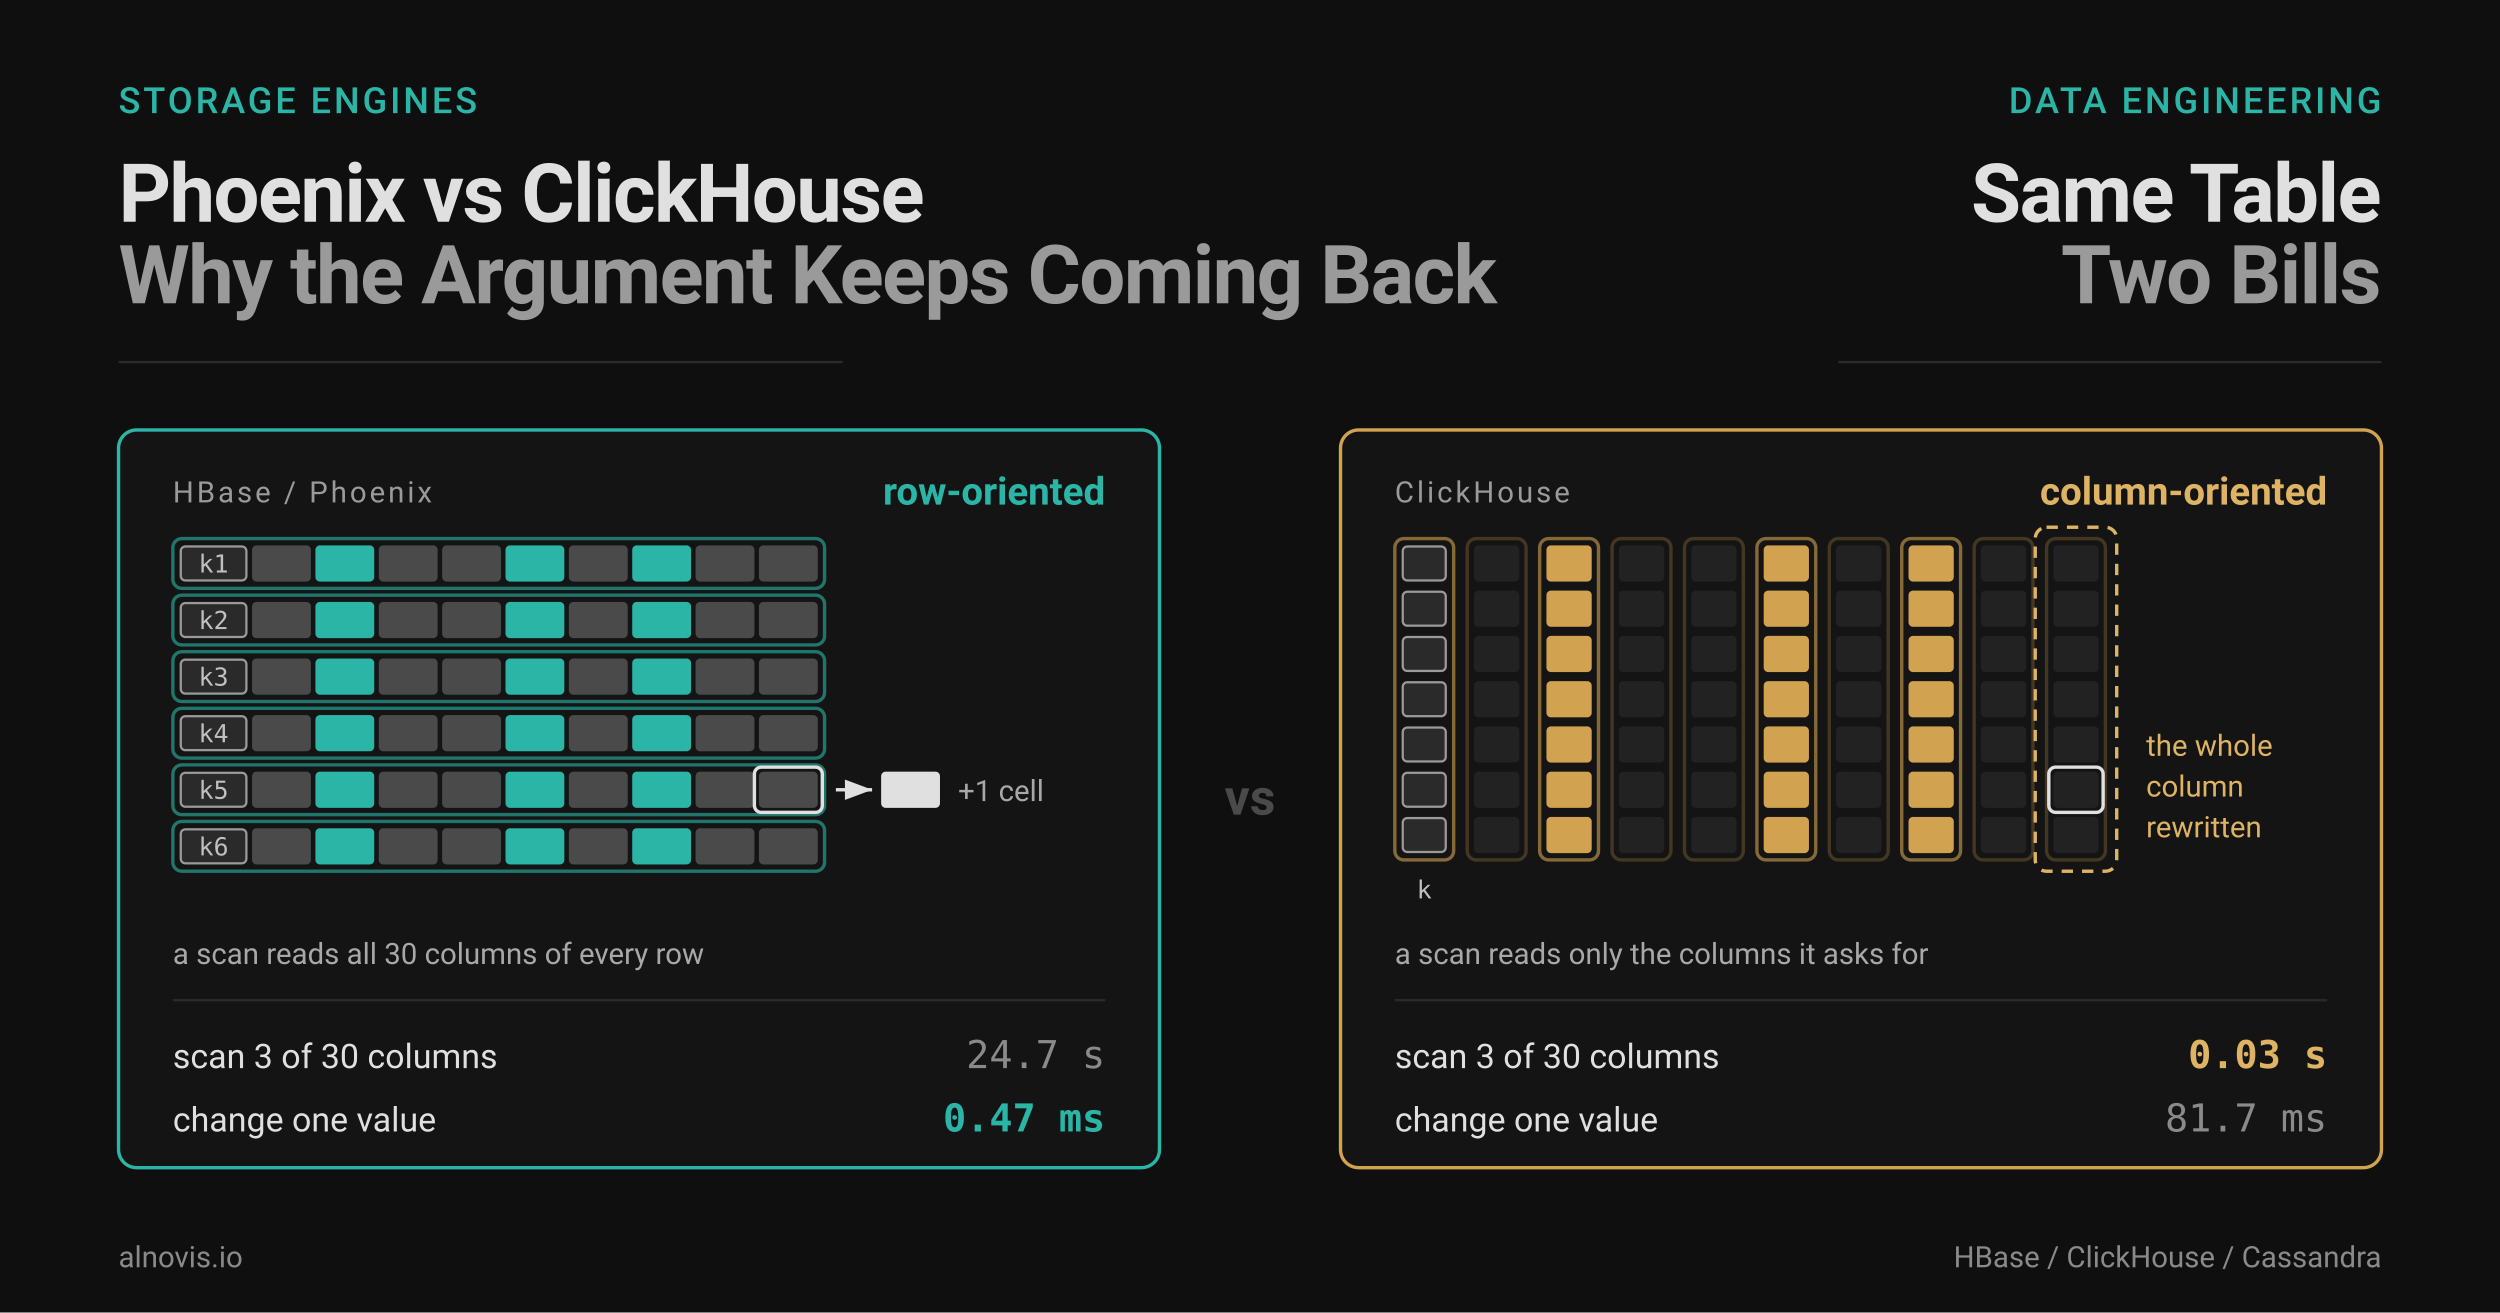
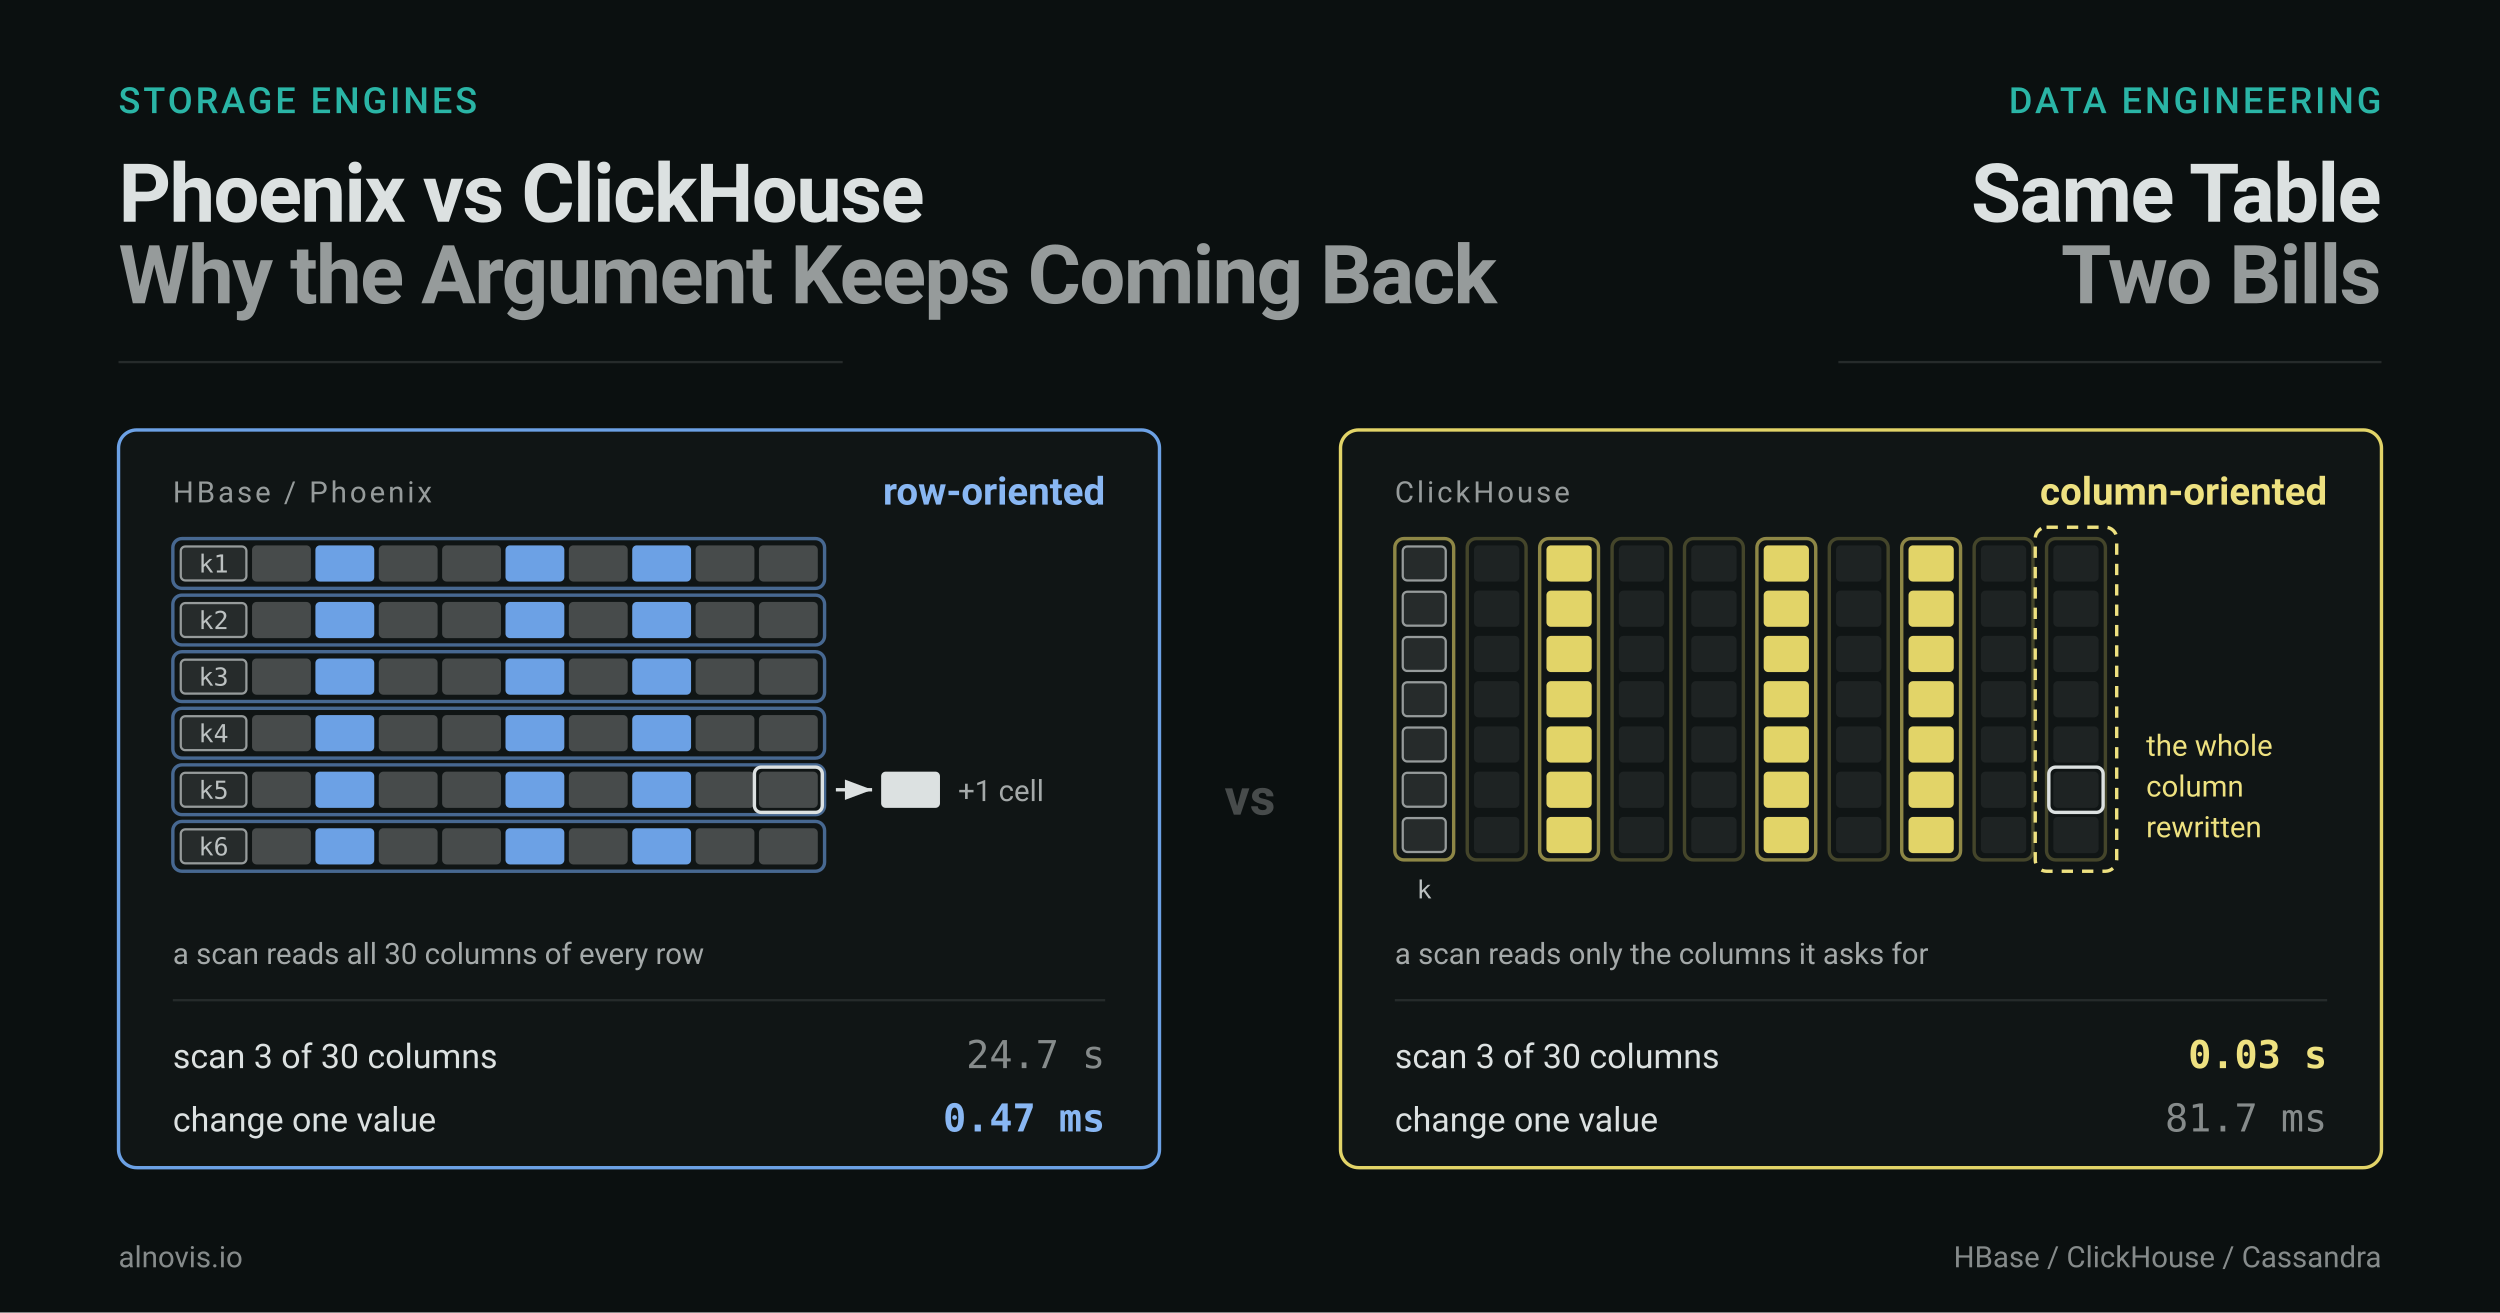
<svg xmlns="http://www.w3.org/2000/svg" width="1200" height="630" viewBox="75 50 1050 580">
  <style>
    text { font-family: -apple-system, BlinkMacSystemFont, "Segoe UI", Roboto, sans-serif; }
-     .bg { fill: #0f0f0f; }
-     .text { fill: #e0e0e0; }
+     .bg { fill: #0b1010; }
+     .text { fill: #dce1e1; }
    .mono { font-family: "SF Mono", "Fira Code", "Cascadia Code", monospace; }
    .title { font-size: 36px; font-weight: 600; letter-spacing: -0.02em; }
-     .title2 { fill: #9a9a9a; }
+     .title2 { fill: #969b9b; }
    .subtitle { font-size: 16px; fill: #2ab5a6; font-weight: 500; letter-spacing: 0.08em; }
-     .label { font-size: 13px; fill: #9a9a9a; letter-spacing: 0.1em; text-transform: uppercase; }
-     .sub { font-size: 13px; fill: #a8a8a8; }
-     .accent { fill: #2ab5a6; }
-     .amber { fill: #deb464; }
+     .label { font-size: 13px; fill: #969b9b; letter-spacing: 0.1em; text-transform: uppercase; }
+     .sub { font-size: 13px; fill: #a4a9a9; }
+     .accent { fill: #89b7f3; }
+     .amber { fill: #eee180; }
    .orient { font-size: 17px; font-weight: 600; }
-     .line-v { stroke: #2a2a2a; stroke-width: 1; }
-     .panel-a { fill: #141414; stroke: #2ab5a6; stroke-width: 1.5; }
-     .panel-b { fill: #141414; stroke: #d1a24f; stroke-width: 1.5; }
-     .unit-a { fill: none; stroke: #2ab5a6; stroke-opacity: 0.6; stroke-width: 1.5; }
-     .unit-b { fill: none; stroke: #d1a24f; stroke-opacity: 0.6; stroke-width: 1.5; }
-     .key { fill: #2a2a2a; stroke: #9a9a9a; stroke-width: 1; }
-     .keytext { font-size: 11px; fill: #c0c0c0; }
-     .need-a { fill: #2ab5a6; }
-     .need-b { fill: #d1a24f; }
-     .read { fill: #4a4a4a; }
-     .skip { fill: #222222; }
-     .target { fill: none; stroke: #e0e0e0; stroke-width: 1.5; }
-     .new { fill: #e0e0e0; }
-     .rewrite { fill: none; stroke: #deb464; stroke-width: 1.5; stroke-dasharray: 5 4; }
-     .arrow { stroke: #e0e0e0; stroke-width: 1.5; fill: none; marker-end: url(#arrow); }
+     .line-v { stroke: #262b2b; stroke-width: 1; }
+     .panel-a { fill: #101515; stroke: #6ca1e5; stroke-width: 1.5; }
+     .panel-b { fill: #101515; stroke: #e2d468; stroke-width: 1.5; }
+     .unit-a { fill: none; stroke: #6ca1e5; stroke-opacity: 0.6; stroke-width: 1.5; }
+     .unit-b { fill: none; stroke: #e2d468; stroke-opacity: 0.6; stroke-width: 1.5; }
+     .key { fill: #262b2b; stroke: #969b9b; stroke-width: 1; }
+     .keytext { font-size: 11px; fill: #bcc1c1; }
+     .need-a { fill: #6ca1e5; }
+     .need-b { fill: #e2d468; }
+     .read { fill: #474b4b; }
+     .skip { fill: #1e2323; }
+     .target { fill: none; stroke: #dce1e1; stroke-width: 1.5; }
+     .new { fill: #dce1e1; }
+     .rewrite { fill: none; stroke: #eee180; stroke-width: 1.5; stroke-dasharray: 5 4; }
+     .arrow { stroke: #dce1e1; stroke-width: 1.5; fill: none; marker-end: url(#arrow); }
    .scene { font-size: 15px; }
-     .win-a { font-size: 17px; fill: #2ab5a6; font-weight: 600; }
-     .win-b { font-size: 17px; fill: #deb464; font-weight: 600; }
-     .lose { font-size: 17px; fill: #8a8a8a; }
-     .vs { font-size: 22px; fill: #4a4a4a; font-weight: 600; }
-     .footer { font-size: 13px; fill: #8a8a8a; }
+     .win-a { font-size: 17px; fill: #89b7f3; font-weight: 600; }
+     .win-b { font-size: 17px; fill: #eee180; font-weight: 600; }
+     .lose { font-size: 17px; fill: #868b8b; }
+     .vs { font-size: 22px; fill: #474b4b; font-weight: 600; }
+     .footer { font-size: 13px; fill: #868b8b; }
  </style>
  <defs>
    <marker id="arrow" markerWidth="8" markerHeight="6" refX="8" refY="3" orient="auto">
-       <polygon points="0 0, 8 3, 0 6" fill="#e0e0e0" />
+       <polygon points="0 0, 8 3, 0 6" fill="#dce1e1" />
    </marker>
    <g id="row">
      <rect class="unit-a" width="288" height="22" rx="4" />
      <rect class="key" x="3.5" y="3.5" width="29" height="15" rx="2" />
      <rect class="read" x="35" y="3" width="26" height="16" rx="2" />
      <rect class="need-a" x="63" y="3" width="26" height="16" rx="2" />
      <rect class="read" x="91" y="3" width="26" height="16" rx="2" />
      <rect class="read" x="119" y="3" width="26" height="16" rx="2" />
      <rect class="need-a" x="147" y="3" width="26" height="16" rx="2" />
      <rect class="read" x="175" y="3" width="26" height="16" rx="2" />
      <rect class="need-a" x="203" y="3" width="26" height="16" rx="2" />
      <rect class="read" x="231" y="3" width="26" height="16" rx="2" />
      <rect class="read" x="259" y="3" width="26" height="16" rx="2" />
    </g>
    <g id="col-key">
      <rect class="unit-b" width="26" height="142" rx="4" />
      <rect class="key" x="3.5" y="3.5" width="19" height="15" rx="2" />
      <rect class="key" x="3.5" y="23.5" width="19" height="15" rx="2" />
      <rect class="key" x="3.5" y="43.5" width="19" height="15" rx="2" />
      <rect class="key" x="3.5" y="63.5" width="19" height="15" rx="2" />
      <rect class="key" x="3.5" y="83.5" width="19" height="15" rx="2" />
      <rect class="key" x="3.5" y="103.5" width="19" height="15" rx="2" />
      <rect class="key" x="3.5" y="123.5" width="19" height="15" rx="2" />
    </g>
    <g id="col-need">
      <rect class="unit-b" width="26" height="142" rx="4" />
      <rect class="need-b" x="3" y="3" width="20" height="16" rx="2" />
      <rect class="need-b" x="3" y="23" width="20" height="16" rx="2" />
      <rect class="need-b" x="3" y="43" width="20" height="16" rx="2" />
      <rect class="need-b" x="3" y="63" width="20" height="16" rx="2" />
      <rect class="need-b" x="3" y="83" width="20" height="16" rx="2" />
      <rect class="need-b" x="3" y="103" width="20" height="16" rx="2" />
      <rect class="need-b" x="3" y="123" width="20" height="16" rx="2" />
    </g>
    <g id="col-skip">
      <rect class="unit-b" width="26" height="142" rx="4" style="stroke-opacity: 0.25" />
      <rect class="skip" x="3" y="3" width="20" height="16" rx="2" />
      <rect class="skip" x="3" y="23" width="20" height="16" rx="2" />
      <rect class="skip" x="3" y="43" width="20" height="16" rx="2" />
      <rect class="skip" x="3" y="63" width="20" height="16" rx="2" />
      <rect class="skip" x="3" y="83" width="20" height="16" rx="2" />
      <rect class="skip" x="3" y="103" width="20" height="16" rx="2" />
      <rect class="skip" x="3" y="123" width="20" height="16" rx="2" />
    </g>
  </defs>
  <rect class="bg" width="1200" height="630" />
  <text x="100" y="100" class="subtitle">STORAGE ENGINES</text>
  <text x="100" y="148" class="text title">Phoenix vs ClickHouse</text>
  <text x="100" y="184" class="text title title2">Why the Argument Keeps Coming Back</text>
  <line x1="100" y1="210" x2="420" y2="210" class="line-v" />
  <text x="1100" y="100" text-anchor="end" class="subtitle">DATA ENGINEERING</text>
  <text x="1100" y="148" text-anchor="end" class="text title">Same Table</text>
  <text x="1100" y="184" text-anchor="end" class="text title title2">Two Bills</text>
  <line x1="860" y1="210" x2="1100" y2="210" class="line-v" />
  <rect class="panel-a" x="100" y="240" width="460" height="326" rx="8" />
  <text x="124" y="272" class="label">HBase / Phoenix</text>
  <text x="536" y="273" text-anchor="end" class="orient accent">row-oriented</text>
  <use href="#row" x="124" y="288" />
  <use href="#row" x="124" y="313" />
  <use href="#row" x="124" y="338" />
  <use href="#row" x="124" y="363" />
  <use href="#row" x="124" y="388" />
  <use href="#row" x="124" y="413" />
  <text x="142" y="303" text-anchor="middle" class="mono keytext">k1</text>
  <text x="142" y="328" text-anchor="middle" class="mono keytext">k2</text>
  <text x="142" y="353" text-anchor="middle" class="mono keytext">k3</text>
  <text x="142" y="378" text-anchor="middle" class="mono keytext">k4</text>
  <text x="142" y="403" text-anchor="middle" class="mono keytext">k5</text>
  <text x="142" y="428" text-anchor="middle" class="mono keytext">k6</text>
  <rect class="target" x="381" y="389" width="30" height="20" rx="3" />
  <line class="arrow" x1="417" y1="399" x2="433" y2="399" />
  <rect class="new" x="437" y="391" width="26" height="16" rx="2" />
  <text x="471" y="404" class="sub">+1 cell</text>
  <text x="124" y="476" class="sub">a scan reads all 30 columns of every row</text>
  <line x1="124" y1="492" x2="536" y2="492" class="line-v" />
  <text x="124" y="522" class="text scene">scan 3 of 30 columns</text>
  <text x="536" y="522" text-anchor="end" class="mono lose">24.7 s</text>
  <text x="124" y="550" class="text scene">change one value</text>
  <text x="536" y="550" text-anchor="end" class="mono win-a">0.47 ms</text>
  <text x="600" y="410" text-anchor="middle" class="vs">vs</text>
  <rect class="panel-b" x="640" y="240" width="460" height="326" rx="8" />
  <text x="664" y="272" class="label">ClickHouse</text>
  <text x="1076" y="273" text-anchor="end" class="orient amber">column-oriented</text>
  <use href="#col-key" x="664" y="288" />
  <use href="#col-skip" x="696" y="288" />
  <use href="#col-need" x="728" y="288" />
  <use href="#col-skip" x="760" y="288" />
  <use href="#col-skip" x="792" y="288" />
  <use href="#col-need" x="824" y="288" />
  <use href="#col-skip" x="856" y="288" />
  <use href="#col-need" x="888" y="288" />
  <use href="#col-skip" x="920" y="288" />
  <use href="#col-skip" x="952" y="288" />
  <text x="677" y="447" text-anchor="middle" class="mono keytext">k</text>
  <rect class="rewrite" x="947" y="283" width="36" height="152" rx="5" />
  <rect class="target" x="953" y="389" width="24" height="20" rx="3" />
  <text x="996" y="384" class="sub amber">the whole</text>
  <text x="996" y="402" class="sub amber">column</text>
  <text x="996" y="420" class="sub amber">rewritten</text>
  <text x="664" y="476" class="sub">a scan reads only the columns it asks for</text>
  <line x1="664" y1="492" x2="1076" y2="492" class="line-v" />
  <text x="664" y="522" class="text scene">scan 3 of 30 columns</text>
  <text x="1076" y="522" text-anchor="end" class="mono win-b">0.03 s</text>
  <text x="664" y="550" class="text scene">change one value</text>
  <text x="1076" y="550" text-anchor="end" class="mono lose">81.7 ms</text>
  <text x="100" y="610" class="footer">alnovis.io</text>
  <text x="1100" y="610" text-anchor="end" class="footer">HBase / ClickHouse / Cassandra</text>
</svg>
